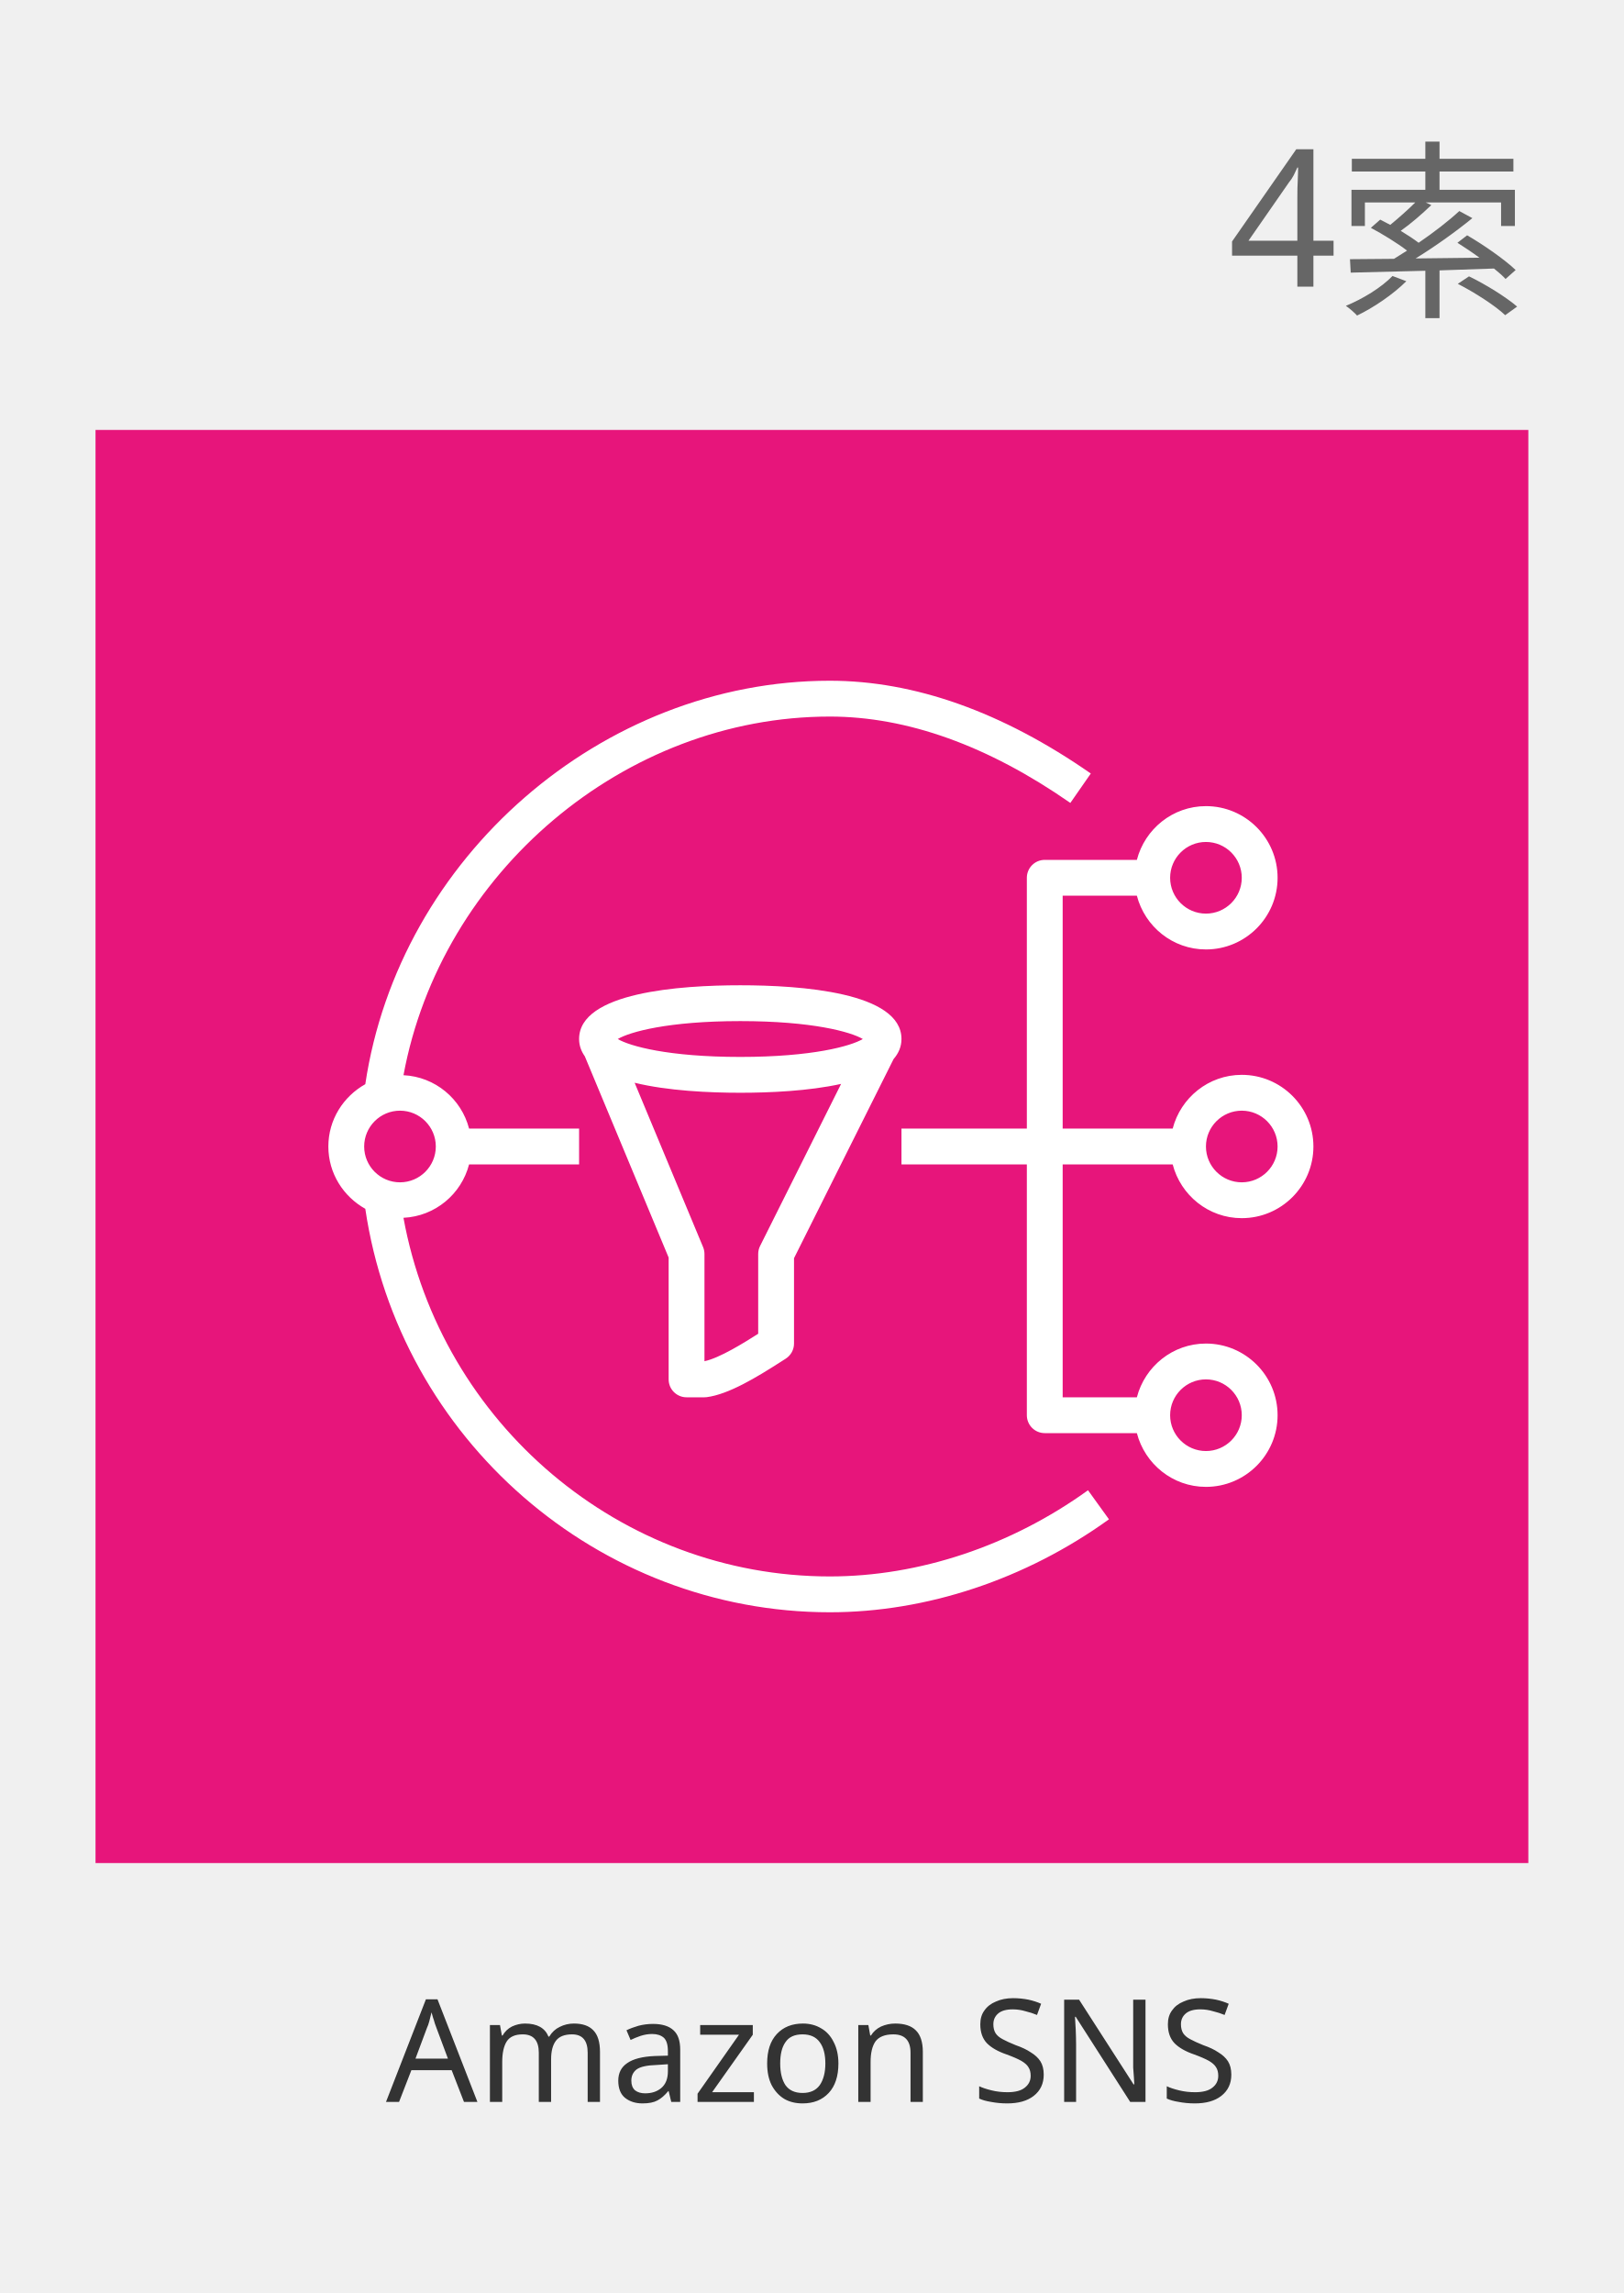
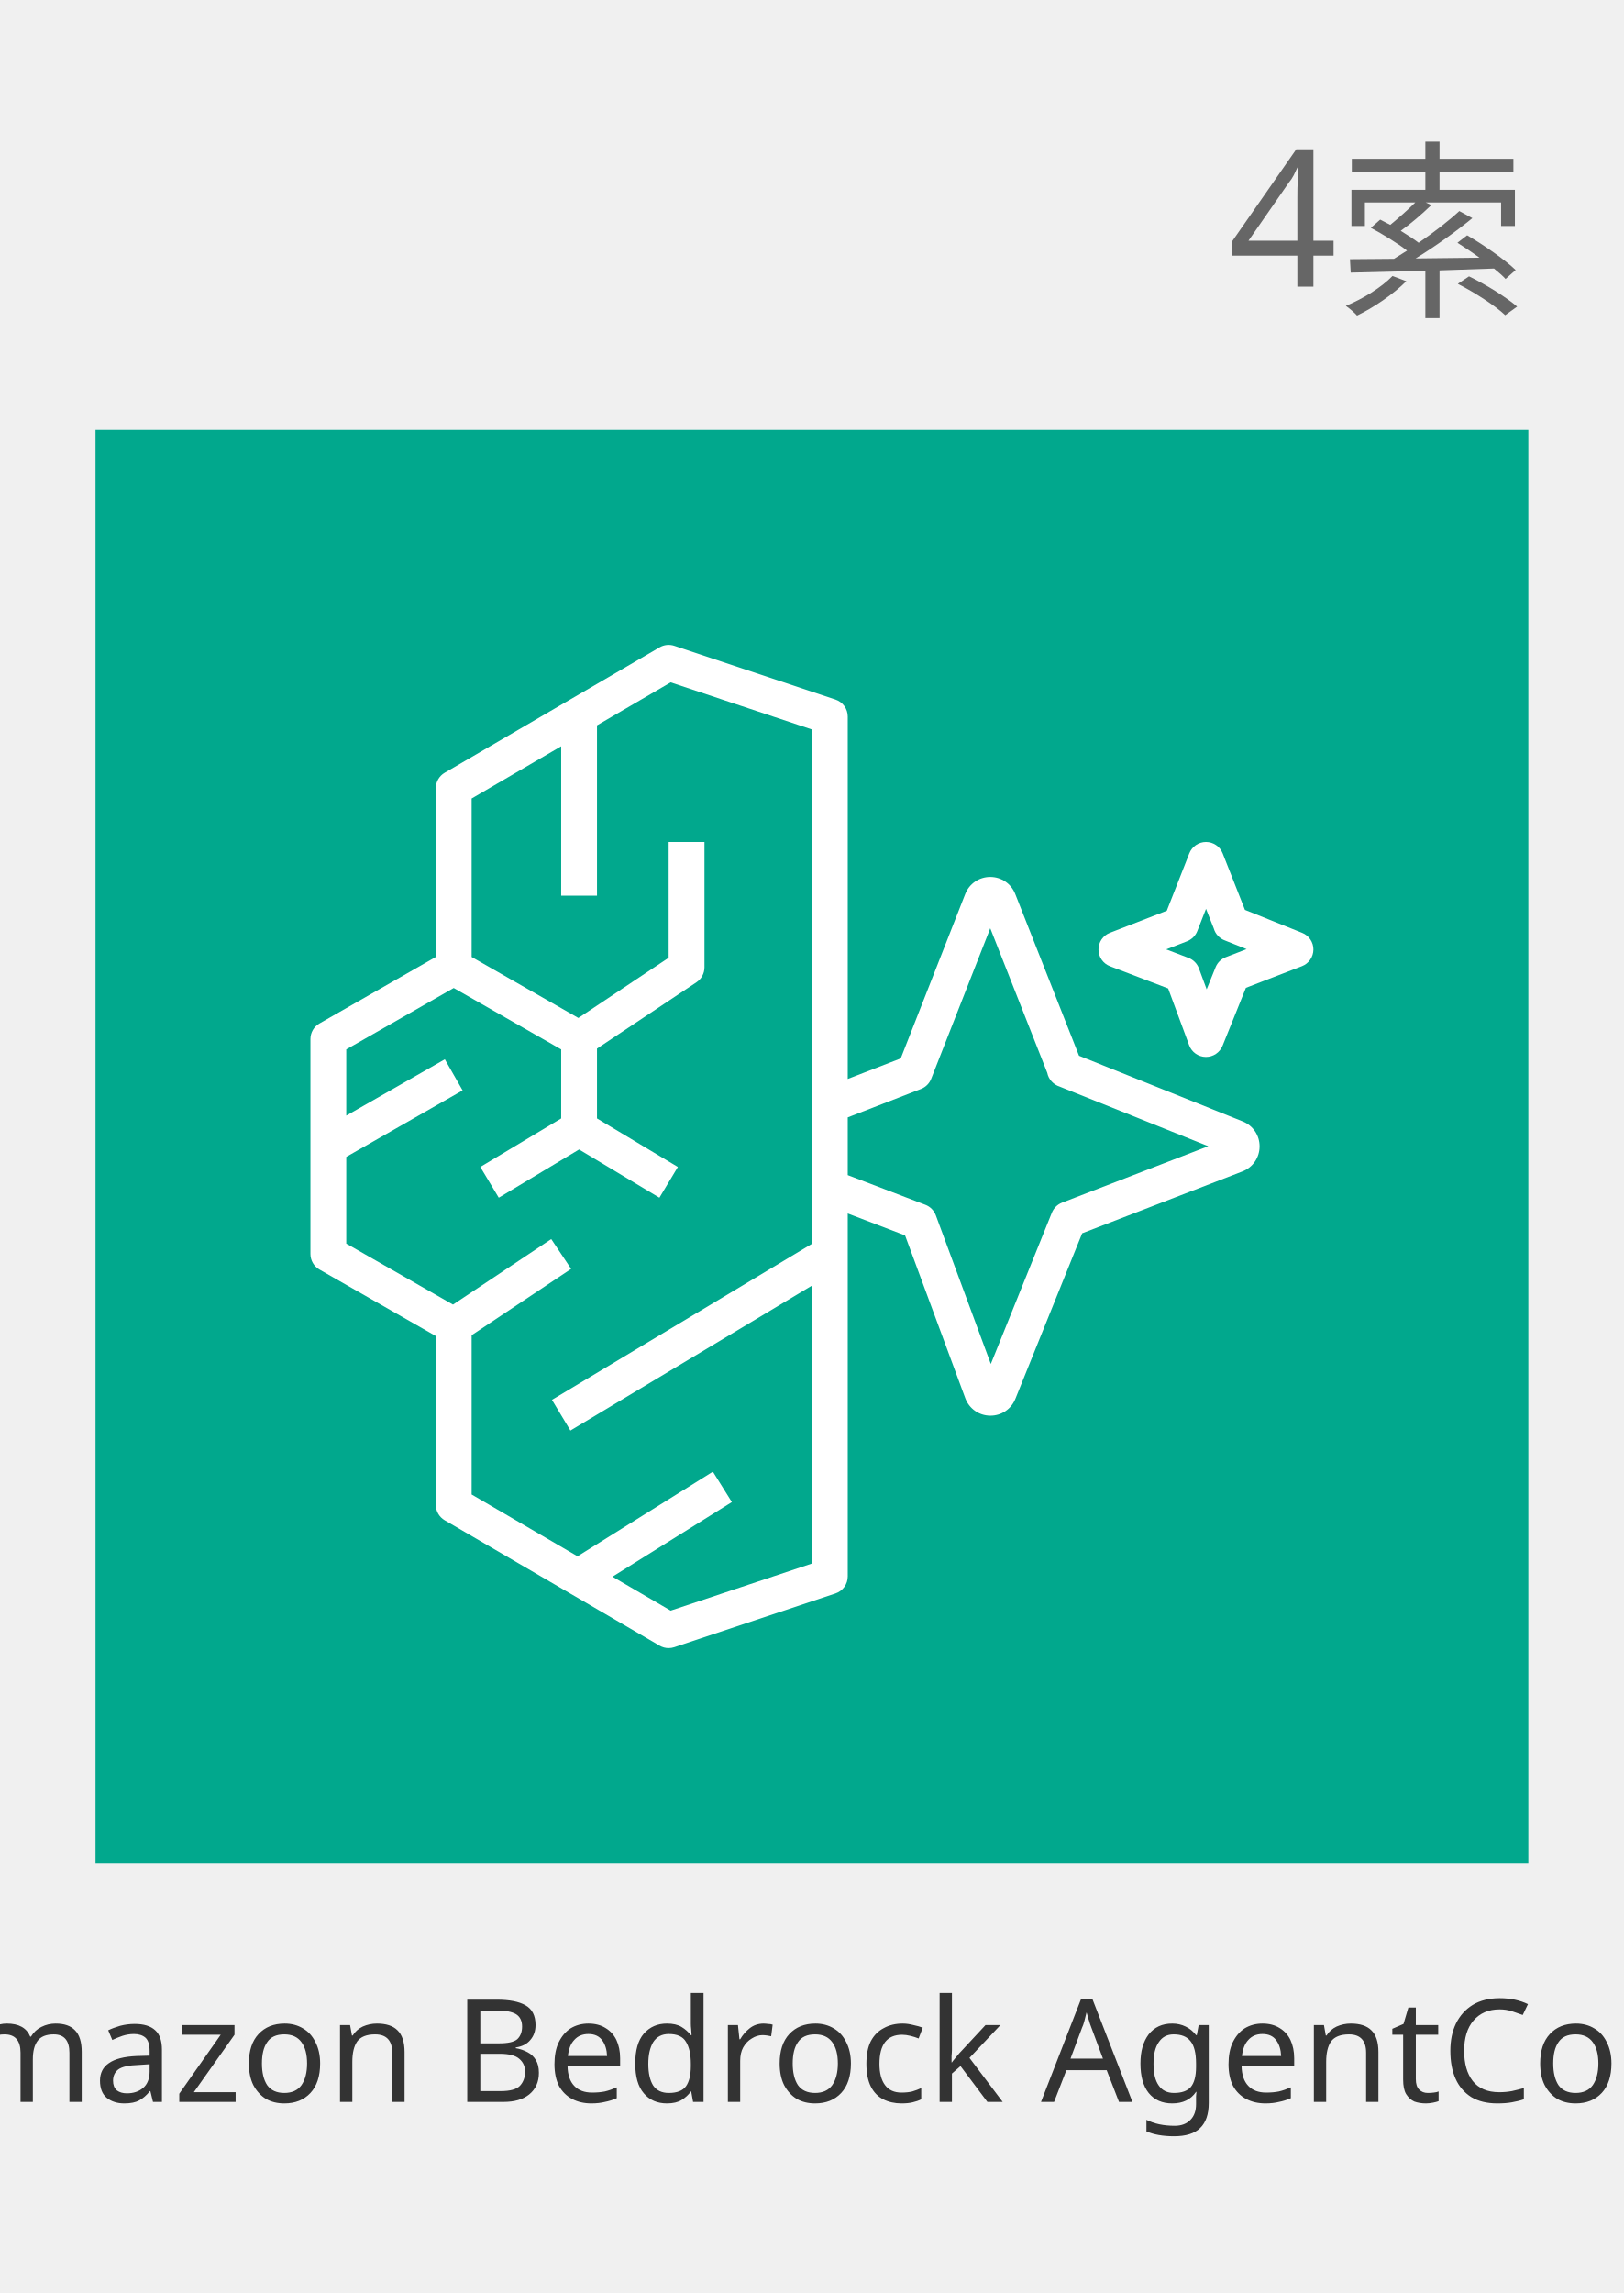
<svg xmlns="http://www.w3.org/2000/svg" width="17mm" height="24mm" viewBox="0 0 68 96">
  <text id="tile-type-placeholder" x="64" y="12" font-family="sans-serif" font-size="8" text-anchor="end" fill="#666666">4索</text>
  <g id="icon-placeholder" transform="translate(4, 18)">
    <g transform="translate(0.00, 0.00) scale(0.75)">
-       <g id="Icon-Architecture/64/Arch_Amazon-Simple-Notification-Service_64" stroke="none" stroke-width="1" fill="none" fill-rule="evenodd">
-         <g id="Icon-Architecture-BG/64/Application-Integration" fill="#E7157B">
-           <rect id="Rectangle" x="0" y="0" width="80" height="80" />
-         </g>
-         <path d="M17,38 C18.103,38 19,38.897 19,40 C19,41.103 18.103,42 17,42 C15.897,42 15,41.103 15,40 C15,38.897 15.897,38 17,38 L17,38 Z M41,64 C29.314,64 19.289,55.466 17.194,43.98 C18.965,43.894 20.427,42.659 20.857,41 L27,41 L27,39 L20.857,39 C20.427,37.342 18.966,36.107 17.195,36.02 C19.285,24.71 29.511,16 41,16 C45.313,16 49.832,17.622 54.429,20.821 L55.571,19.179 C50.633,15.743 45.73,14 41,14 C28.27,14 16.949,23.865 15.063,36.521 C13.839,37.207 13,38.5 13,40 C13,41.5 13.839,42.793 15.063,43.478 C16.97,56.341 28.056,66 41,66 C46.407,66 51.942,64.157 56.585,60.811 L55.415,59.189 C51.11,62.292 45.991,64 41,64 L41,64 Z M30.101,36.442 C31.955,36.895 34.275,37 36,37 C37.642,37 39.823,36.905 41.629,36.506 L37.105,45.553 C37.036,45.691 37,45.845 37,46 L37,50.453 C36.199,50.964 34.833,51.812 34,51.986 L34,46 C34,45.868 33.974,45.737 33.923,45.615 L30.101,36.442 Z M36,33 C40.025,33 42.174,33.604 42.841,34 C42.174,34.396 40.025,35 36,35 C31.975,35 29.826,34.396 29.159,34 C29.826,33.604 31.975,33 36,33 L36,33 Z M33,54 L34,54 C34.043,54 34.086,53.997 34.128,53.992 C35.352,53.833 36.909,52.887 38.272,52.013 L38.535,51.845 C38.824,51.661 39,51.342 39,51 L39,46.236 L44.559,35.12 C44.833,34.801 45,34.434 45,34 C45,31.39 39.361,31 36,31 C32.639,31 27,31.39 27,34 C27,34.366 27.12,34.684 27.32,34.967 L32,46.2 L32,53 C32,53.552 32.447,54 33,54 L33,54 Z M62,53 C63.103,53 64,53.897 64,55 C64,56.103 63.103,57 62,57 C60.897,57 60,56.103 60,55 C60,53.897 60.897,53 62,53 L62,53 Z M62,23 C63.103,23 64,23.897 64,25 C64,26.103 63.103,27 62,27 C60.897,27 60,26.103 60,25 C60,23.897 60.897,23 62,23 L62,23 Z M64,38 C65.103,38 66,38.897 66,40 C66,41.103 65.103,42 64,42 C62.897,42 62,41.103 62,40 C62,38.897 62.897,38 64,38 L64,38 Z M54,41 L60.143,41 C60.589,42.72 62.142,44 64,44 C66.206,44 68,42.206 68,40 C68,37.794 66.206,36 64,36 C62.142,36 60.589,37.28 60.143,39 L54,39 L54,26 L58.143,26 C58.589,27.72 60.142,29 62,29 C64.206,29 66,27.206 66,25 C66,22.794 64.206,21 62,21 C60.142,21 58.589,22.28 58.143,24 L53,24 C52.447,24 52,24.448 52,25 L52,39 L45,39 L45,41 L52,41 L52,55 C52,55.552 52.447,56 53,56 L58.143,56 C58.589,57.72 60.142,59 62,59 C64.206,59 66,57.206 66,55 C66,52.794 64.206,51 62,51 C60.142,51 58.589,52.28 58.143,54 L54,54 L54,41 Z" id="AWS-Simple-Notification-Service_Icon_64_Squid" fill="#FFFFFF" />
+       <g clip-path="url(#clip0_211_73)">
+         <rect width="80" height="80" fill="#01A88D" />
+         <path d="M67.372 28.073L64.178 26.792L62.933 23.634C62.781 23.252 62.412 23.001 62.002 23.001C61.591 23.001 61.222 23.253 61.071 23.636L59.814 26.838L56.638 28.071C56.253 28.22 55.999 28.592 56 29.005C56.001 29.419 56.257 29.79 56.643 29.937L59.89 31.178L61.062 34.348C61.205 34.735 61.572 34.995 61.985 35.001H62C62.407 35.001 62.774 34.754 62.928 34.375L64.231 31.142L67.36 29.934C67.743 29.786 67.997 29.418 68 29.007C68.003 28.597 67.754 28.226 67.372 28.073ZM63.106 29.432C62.849 29.532 62.643 29.734 62.539 29.991L62.04 31.227L61.607 30.058C61.508 29.788 61.296 29.574 61.027 29.471L59.782 28.996L60.947 28.543C61.207 28.442 61.414 28.237 61.516 27.977L62.004 26.732L62.435 27.822C62.523 28.142 62.767 28.398 63.079 28.506L64.269 28.983L63.106 29.432ZM64.053 38.6L54.914 34.934L51.351 25.902C51.123 25.325 50.575 24.953 49.955 24.953C49.335 24.954 48.786 25.327 48.56 25.905L44.958 35.083L42 36.23V16C42 15.569 41.725 15.188 41.316 15.051L32.316 12.051C32.042 11.961 31.744 11.991 31.496 12.136L19.496 19.136C19.189 19.315 19 19.645 19 20V29.42L12.504 33.132C12.192 33.309 12 33.641 12 34V46C12 46.359 12.192 46.69 12.504 46.868L19 50.58V60C19 60.355 19.189 60.684 19.496 60.864L31.496 67.864C31.65 67.954 31.825 68 32 68C32.106 68 32.213 67.983 32.316 67.949L41.316 64.949C41.725 64.812 42 64.431 42 64V43.738L45.2 44.961L48.561 54.046C48.777 54.632 49.32 55.017 49.945 55.026H49.969C50.584 55.026 51.128 54.66 51.359 54.087L55.089 44.845L64.035 41.392C64.614 41.168 64.991 40.623 64.995 40.001C64.999 39.381 64.629 38.831 64.053 38.6ZM32.113 65.908L28.865 64.014L35.53 59.848L34.47 58.152L26.913 62.875L21 59.426V50.535L26.555 46.832L25.445 45.168L19.959 48.825L14 45.42V40.58L20.496 36.868L19.504 35.132L14 38.277V34.58L20 31.152L26 34.58V38.434L21.485 41.142L22.515 42.857L27 40.166L31.485 42.857L32.515 41.142L28 38.434V34.535L33.555 30.832C33.833 30.646 34 30.334 34 30V23H32V29.465L26.959 32.825L21 29.42V20.574L26 17.658V26H28V16.491L32.113 14.092L40 16.721V45.434L25.485 54.143L26.515 55.857L40 47.766V63.279L32.113 65.908ZM53.964 43.135C53.706 43.235 53.501 43.438 53.397 43.694L49.988 52.14L46.918 43.842C46.818 43.572 46.606 43.358 46.338 43.255L42 41.597V38.375L46.09 36.788C46.351 36.687 46.558 36.481 46.659 36.221L49.957 27.818L53.14 35.886C53.209 36.252 53.486 36.548 53.84 36.659L62.129 39.983L53.964 43.135Z" fill="white" />
      </g>
+       <defs>
+         <clipPath id="clip0_211_73">
+           <rect width="80" height="80" fill="white" />
+         </clipPath>
+       </defs>
    </g>
  </g>
-   <text id="service-name-placeholder" x="34" y="88" font-family="sans-serif" font-size="6" text-anchor="middle" fill="#333333">Amazon SNS</text>
+   <text id="service-name-placeholder" x="34" y="88" font-family="sans-serif" font-size="6" text-anchor="middle" fill="#333333">Amazon Bedrock AgentCore</text>
</svg>
